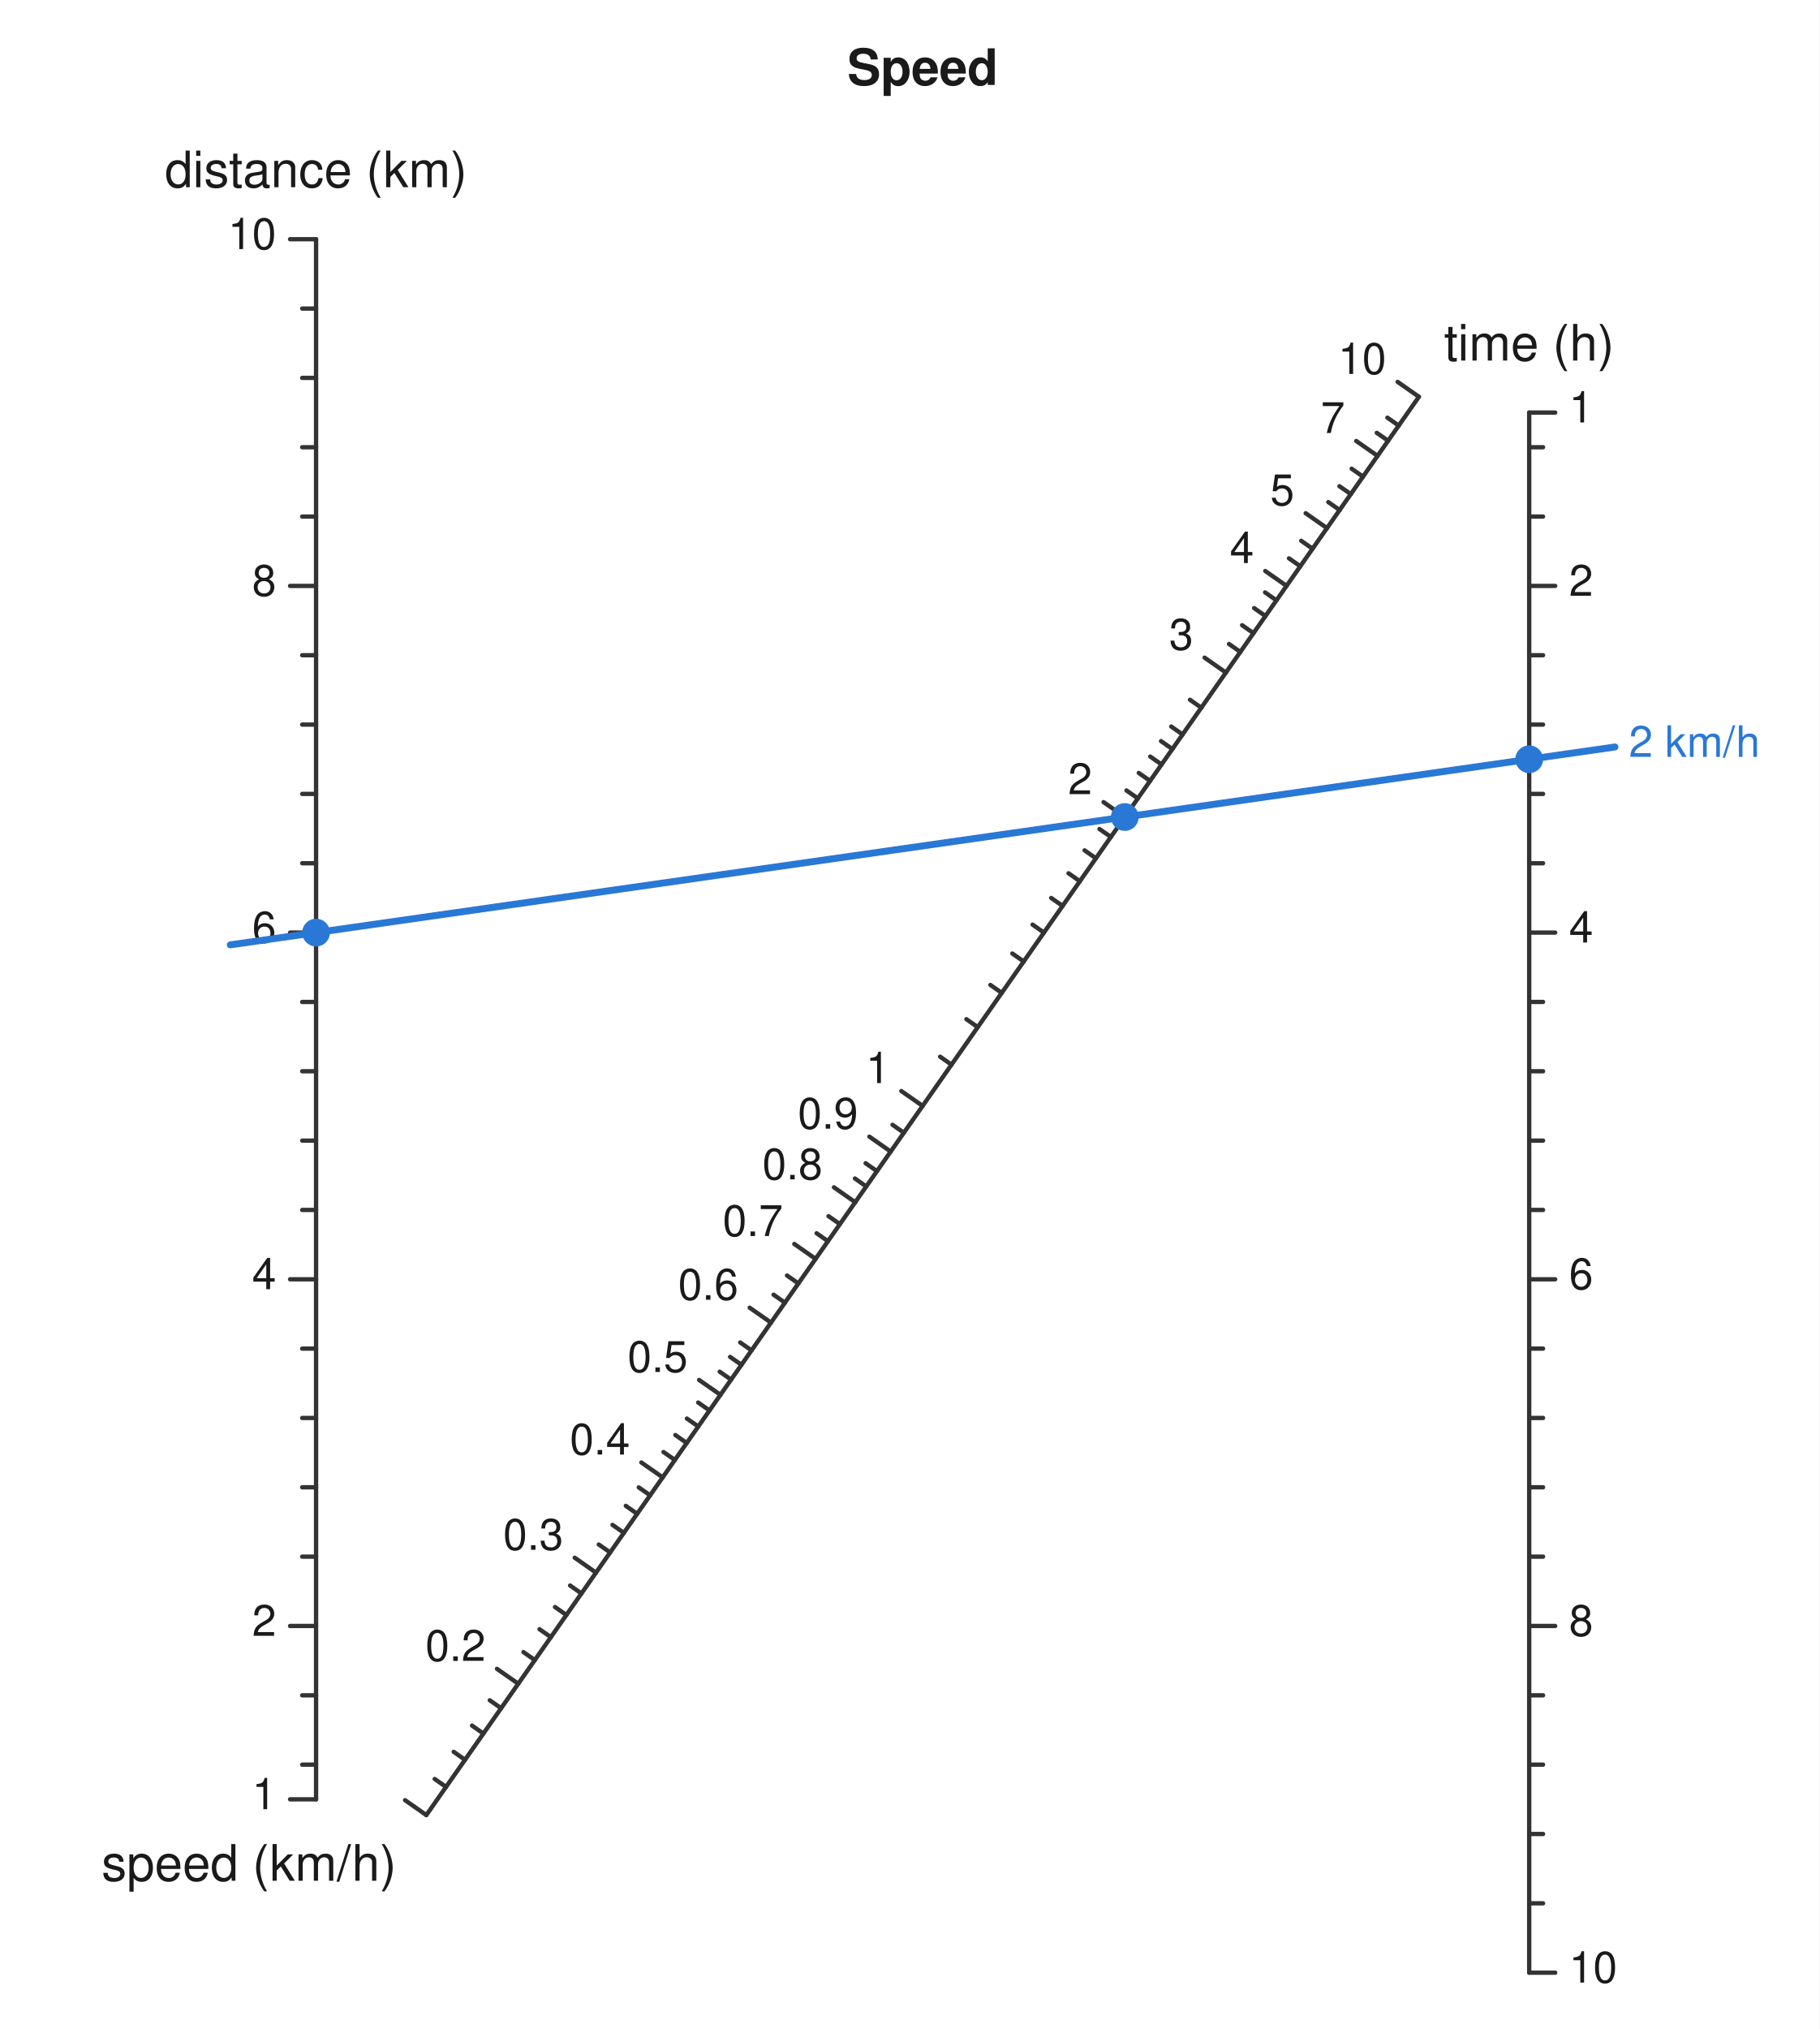
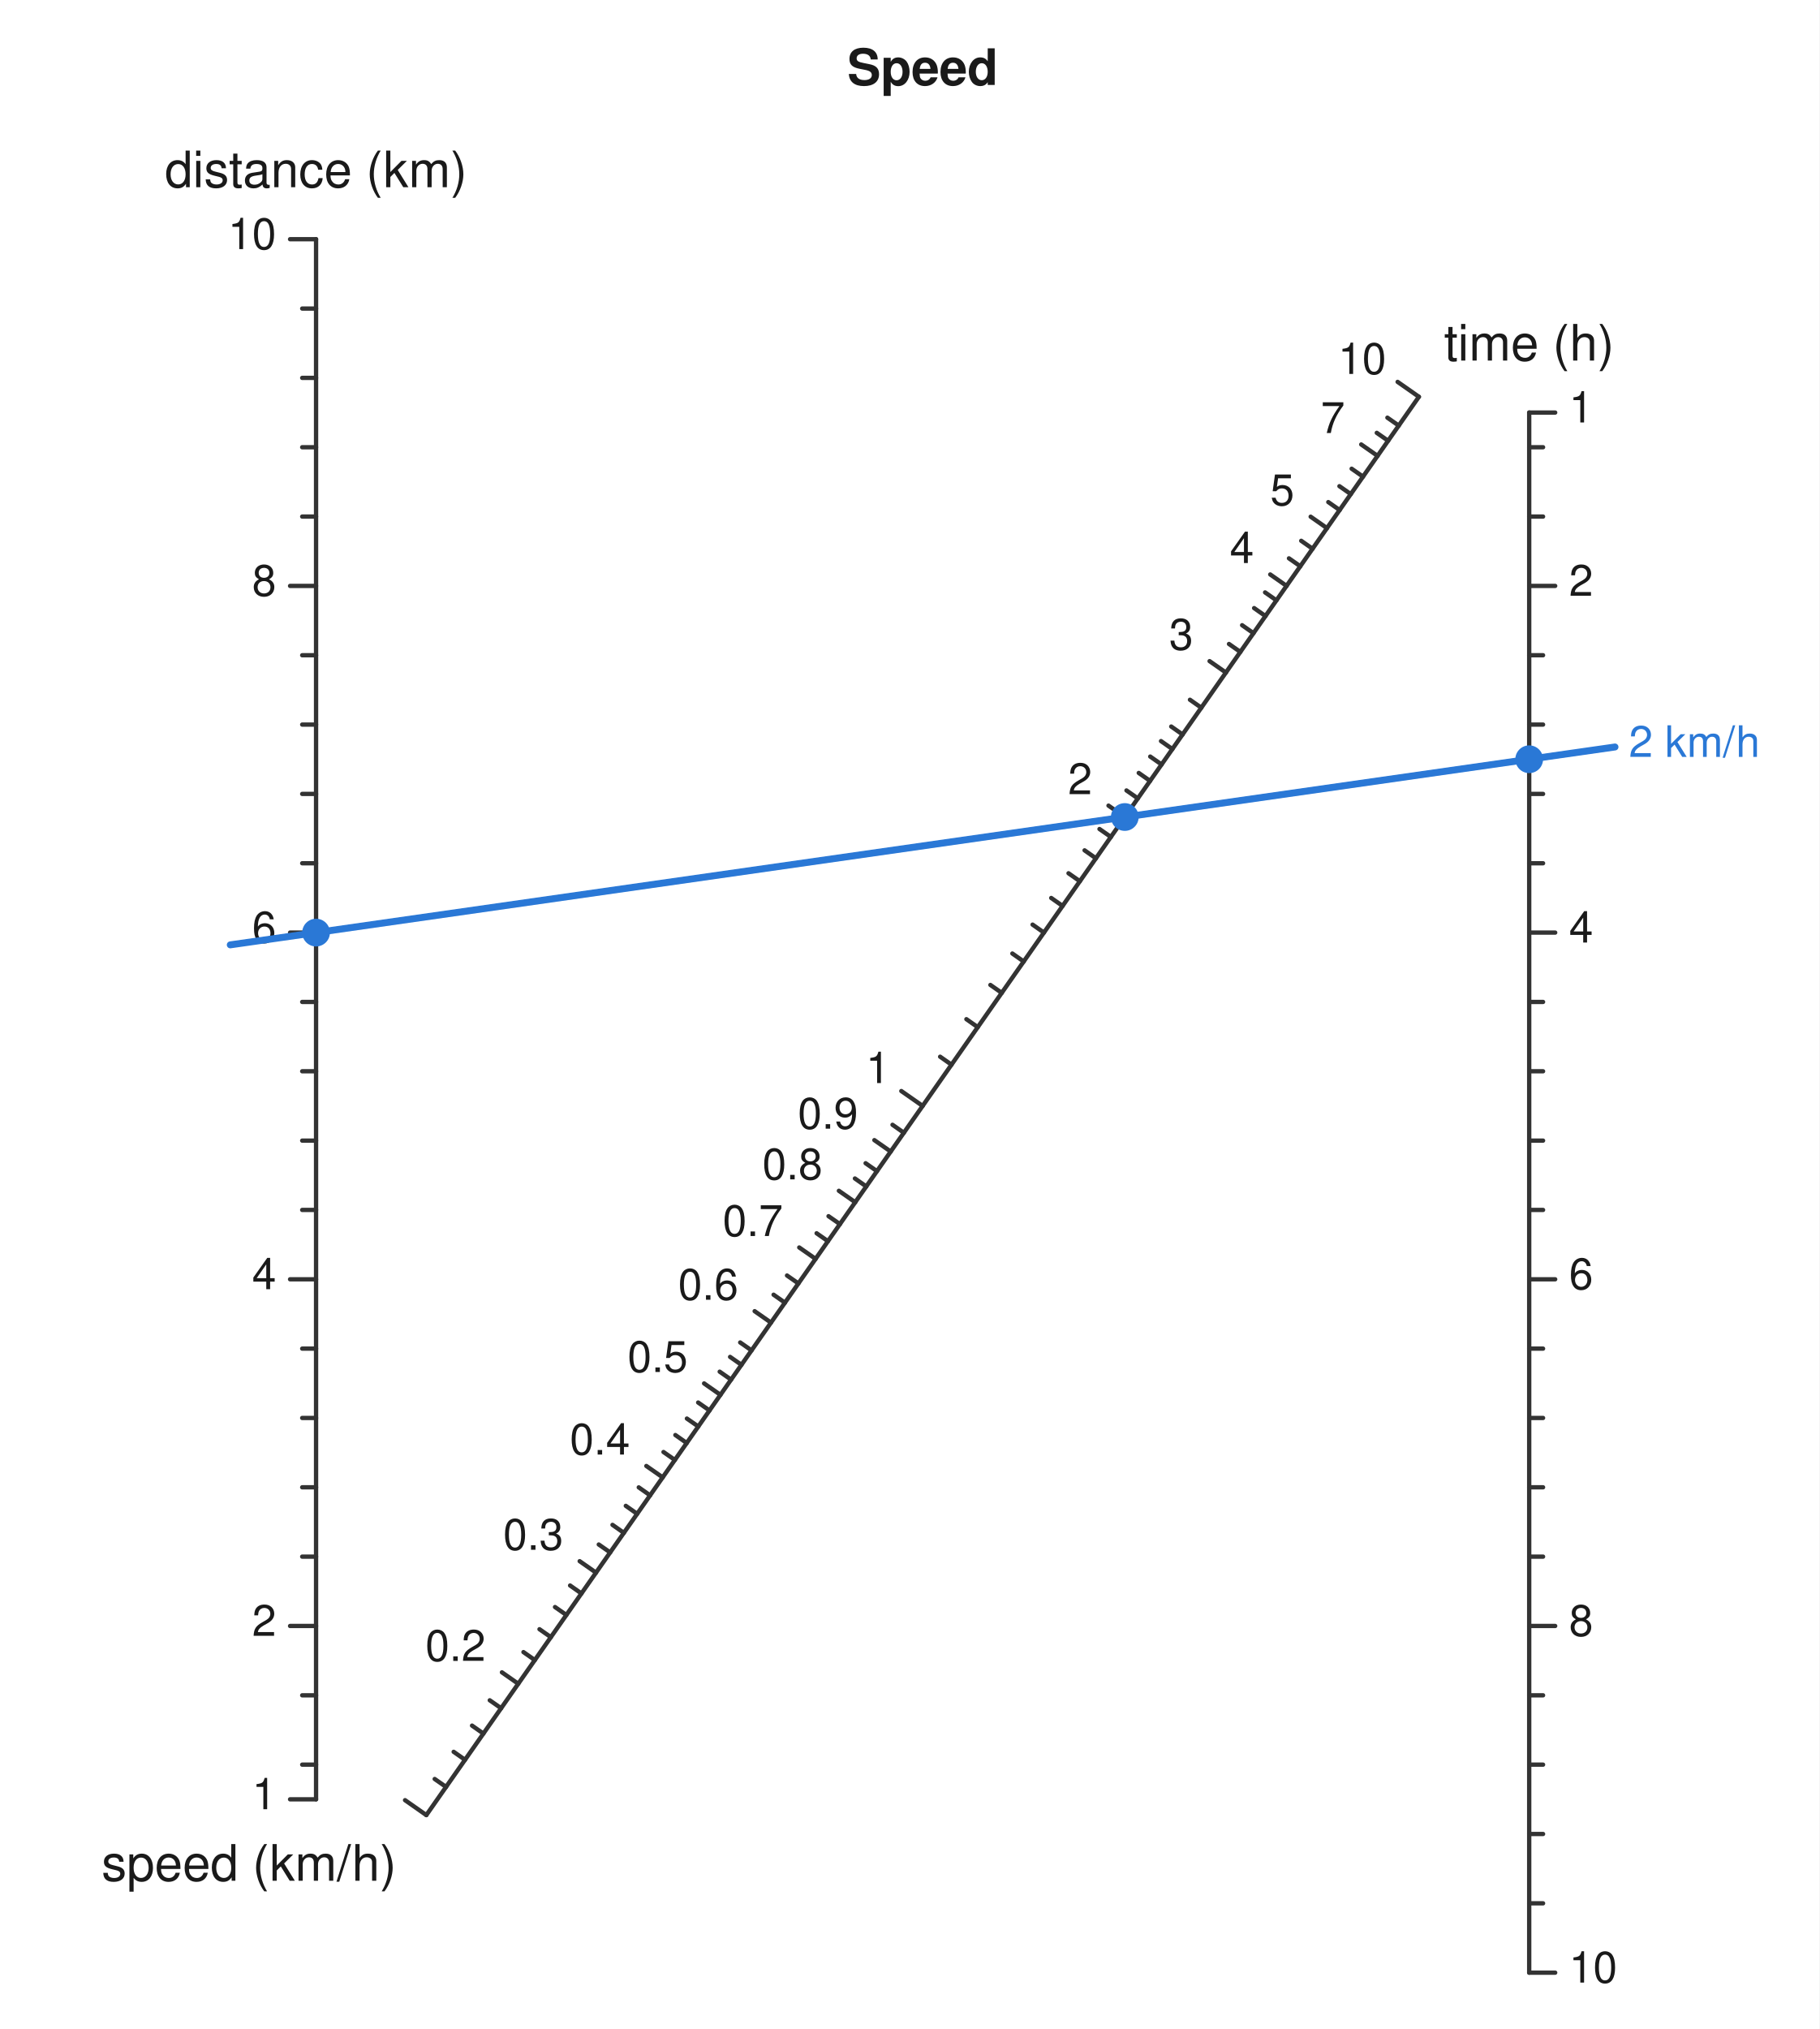
<svg xmlns="http://www.w3.org/2000/svg" width="419.95" height="468.20" viewBox="0 0 419.95 468.20">
  <rect width="100%" height="100%" fill="white" />
  <g font-family="Helvetica, Arial, system-ui, sans-serif" stroke-linecap="round">
    <text x="212.95" y="19.60" font-size="11.60" text-anchor="middle" dominant-baseline="auto" fill="#1a1a1a" font-weight="600">Speed</text>
    <g id="scale-distance">
      <polyline points="72.95,415.20 72.95,55.20" fill="none" stroke="#333333" stroke-width="1.00" />
      <line x1="72.95" y1="415.20" x2="66.95" y2="415.20" stroke="#333333" stroke-width="1.00" />
      <text x="63.75" y="415.20" font-size="10.00" text-anchor="end" dominant-baseline="central" fill="#1a1a1a">1</text>
      <line x1="72.95" y1="407.20" x2="69.75" y2="407.20" stroke="#333333" stroke-width="1.00" />
      <line x1="72.95" y1="391.20" x2="69.75" y2="391.20" stroke="#333333" stroke-width="1.00" />
      <line x1="72.95" y1="375.20" x2="66.95" y2="375.20" stroke="#333333" stroke-width="1.00" />
      <text x="63.75" y="375.20" font-size="10.00" text-anchor="end" dominant-baseline="central" fill="#1a1a1a">2</text>
      <line x1="72.95" y1="359.20" x2="69.75" y2="359.20" stroke="#333333" stroke-width="1.00" />
      <line x1="72.95" y1="343.20" x2="69.75" y2="343.20" stroke="#333333" stroke-width="1.00" />
      <line x1="72.95" y1="327.20" x2="69.75" y2="327.20" stroke="#333333" stroke-width="1.00" />
      <line x1="72.95" y1="311.20" x2="69.75" y2="311.20" stroke="#333333" stroke-width="1.00" />
      <line x1="72.95" y1="295.20" x2="66.95" y2="295.20" stroke="#333333" stroke-width="1.00" />
      <text x="63.75" y="295.20" font-size="10.00" text-anchor="end" dominant-baseline="central" fill="#1a1a1a">4</text>
      <line x1="72.95" y1="279.20" x2="69.75" y2="279.20" stroke="#333333" stroke-width="1.00" />
      <line x1="72.95" y1="263.20" x2="69.75" y2="263.20" stroke="#333333" stroke-width="1.00" />
      <line x1="72.95" y1="247.20" x2="69.75" y2="247.20" stroke="#333333" stroke-width="1.00" />
      <line x1="72.95" y1="231.20" x2="69.75" y2="231.20" stroke="#333333" stroke-width="1.00" />
      <line x1="72.95" y1="215.20" x2="66.95" y2="215.20" stroke="#333333" stroke-width="1.00" />
      <text x="63.75" y="215.20" font-size="10.00" text-anchor="end" dominant-baseline="central" fill="#1a1a1a">6</text>
      <line x1="72.95" y1="199.20" x2="69.75" y2="199.20" stroke="#333333" stroke-width="1.00" />
      <line x1="72.95" y1="183.20" x2="69.75" y2="183.20" stroke="#333333" stroke-width="1.00" />
      <line x1="72.95" y1="167.20" x2="69.75" y2="167.20" stroke="#333333" stroke-width="1.00" />
      <line x1="72.95" y1="151.20" x2="69.75" y2="151.20" stroke="#333333" stroke-width="1.00" />
      <line x1="72.95" y1="135.20" x2="66.95" y2="135.20" stroke="#333333" stroke-width="1.00" />
      <text x="63.75" y="135.20" font-size="10.00" text-anchor="end" dominant-baseline="central" fill="#1a1a1a">8</text>
      <line x1="72.95" y1="119.20" x2="69.75" y2="119.20" stroke="#333333" stroke-width="1.00" />
      <line x1="72.95" y1="103.20" x2="69.75" y2="103.20" stroke="#333333" stroke-width="1.00" />
      <line x1="72.95" y1="87.20" x2="69.75" y2="87.20" stroke="#333333" stroke-width="1.00" />
      <line x1="72.95" y1="71.20" x2="69.75" y2="71.20" stroke="#333333" stroke-width="1.00" />
      <line x1="72.95" y1="55.20" x2="66.95" y2="55.20" stroke="#333333" stroke-width="1.00" />
      <text x="63.75" y="55.20" font-size="10.00" text-anchor="end" dominant-baseline="central" fill="#1a1a1a">10</text>
      <text x="72.95" y="43.20" font-size="11.60" text-anchor="middle" dominant-baseline="auto" fill="#1a1a1a">distance (km)</text>
    </g>
    <g id="scale-time">
      <polyline points="352.95,95.20 352.95,455.20" fill="none" stroke="#333333" stroke-width="1.00" />
      <line x1="352.95" y1="95.20" x2="358.95" y2="95.20" stroke="#333333" stroke-width="1.00" />
      <text x="362.15" y="95.20" font-size="10.00" text-anchor="start" dominant-baseline="central" fill="#1a1a1a">1</text>
      <line x1="352.95" y1="103.20" x2="356.15" y2="103.20" stroke="#333333" stroke-width="1.00" />
      <line x1="352.95" y1="119.20" x2="356.15" y2="119.20" stroke="#333333" stroke-width="1.00" />
      <line x1="352.95" y1="135.20" x2="358.95" y2="135.20" stroke="#333333" stroke-width="1.00" />
      <text x="362.15" y="135.20" font-size="10.00" text-anchor="start" dominant-baseline="central" fill="#1a1a1a">2</text>
      <line x1="352.95" y1="151.20" x2="356.15" y2="151.20" stroke="#333333" stroke-width="1.00" />
      <line x1="352.95" y1="167.20" x2="356.15" y2="167.20" stroke="#333333" stroke-width="1.00" />
      <line x1="352.95" y1="183.20" x2="356.15" y2="183.20" stroke="#333333" stroke-width="1.00" />
      <line x1="352.95" y1="199.20" x2="356.15" y2="199.20" stroke="#333333" stroke-width="1.00" />
      <line x1="352.95" y1="215.20" x2="358.95" y2="215.20" stroke="#333333" stroke-width="1.00" />
      <text x="362.15" y="215.20" font-size="10.00" text-anchor="start" dominant-baseline="central" fill="#1a1a1a">4</text>
      <line x1="352.95" y1="231.20" x2="356.15" y2="231.20" stroke="#333333" stroke-width="1.00" />
      <line x1="352.95" y1="247.20" x2="356.15" y2="247.20" stroke="#333333" stroke-width="1.00" />
      <line x1="352.95" y1="263.20" x2="356.15" y2="263.20" stroke="#333333" stroke-width="1.00" />
      <line x1="352.95" y1="279.20" x2="356.15" y2="279.20" stroke="#333333" stroke-width="1.00" />
      <line x1="352.95" y1="295.20" x2="358.95" y2="295.20" stroke="#333333" stroke-width="1.00" />
      <text x="362.15" y="295.20" font-size="10.00" text-anchor="start" dominant-baseline="central" fill="#1a1a1a">6</text>
      <line x1="352.95" y1="311.20" x2="356.15" y2="311.20" stroke="#333333" stroke-width="1.00" />
      <line x1="352.95" y1="327.20" x2="356.15" y2="327.20" stroke="#333333" stroke-width="1.00" />
      <line x1="352.95" y1="343.20" x2="356.15" y2="343.20" stroke="#333333" stroke-width="1.00" />
      <line x1="352.95" y1="359.20" x2="356.15" y2="359.20" stroke="#333333" stroke-width="1.00" />
      <line x1="352.95" y1="375.20" x2="358.95" y2="375.20" stroke="#333333" stroke-width="1.00" />
      <text x="362.15" y="375.20" font-size="10.00" text-anchor="start" dominant-baseline="central" fill="#1a1a1a">8</text>
      <line x1="352.95" y1="391.20" x2="356.15" y2="391.20" stroke="#333333" stroke-width="1.00" />
      <line x1="352.95" y1="407.20" x2="356.15" y2="407.20" stroke="#333333" stroke-width="1.00" />
      <line x1="352.95" y1="423.20" x2="356.15" y2="423.20" stroke="#333333" stroke-width="1.00" />
      <line x1="352.95" y1="439.20" x2="356.15" y2="439.20" stroke="#333333" stroke-width="1.00" />
      <line x1="352.95" y1="455.20" x2="358.95" y2="455.20" stroke="#333333" stroke-width="1.00" />
      <text x="362.15" y="455.20" font-size="10.00" text-anchor="start" dominant-baseline="central" fill="#1a1a1a">10</text>
      <text x="352.95" y="83.20" font-size="11.60" text-anchor="middle" dominant-baseline="auto" fill="#1a1a1a">time (h)</text>
    </g>
    <g id="scale-speed">
      <polyline points="98.40,418.84 327.49,91.56" fill="none" stroke="#333333" stroke-width="1.00" />
      <line x1="98.40" y1="418.84" x2="93.49" y2="415.40" stroke="#333333" stroke-width="1.00" />
      <line x1="102.95" y1="412.34" x2="100.33" y2="410.51" stroke="#333333" stroke-width="1.00" />
      <line x1="107.33" y1="406.08" x2="104.71" y2="404.24" stroke="#333333" stroke-width="1.00" />
      <line x1="111.57" y1="400.03" x2="108.95" y2="398.19" stroke="#333333" stroke-width="1.00" />
      <line x1="115.66" y1="394.18" x2="113.04" y2="392.35" stroke="#333333" stroke-width="1.00" />
-       <line x1="119.61" y1="388.53" x2="114.70" y2="385.09" stroke="#333333" stroke-width="1.00" />
+       <line x1="119.61" y1="388.53" x2="115.85" y2="385.90" stroke="#333333" stroke-width="1.00" />
      <text x="112.08" y="383.26" font-size="10.00" text-anchor="end" dominant-baseline="auto" fill="#1a1a1a">0.2</text>
      <line x1="123.44" y1="383.07" x2="120.82" y2="381.23" stroke="#333333" stroke-width="1.00" />
      <line x1="127.14" y1="377.78" x2="124.52" y2="375.95" stroke="#333333" stroke-width="1.00" />
      <line x1="130.72" y1="372.66" x2="128.10" y2="370.83" stroke="#333333" stroke-width="1.00" />
      <line x1="134.20" y1="367.70" x2="131.58" y2="365.86" stroke="#333333" stroke-width="1.00" />
-       <line x1="137.56" y1="362.89" x2="132.65" y2="359.45" stroke="#333333" stroke-width="1.00" />
+       <line x1="137.56" y1="362.89" x2="133.79" y2="360.25" stroke="#333333" stroke-width="1.00" />
      <text x="130.03" y="357.62" font-size="10.00" text-anchor="end" dominant-baseline="auto" fill="#1a1a1a">0.3</text>
      <line x1="140.83" y1="358.23" x2="138.20" y2="356.40" stroke="#333333" stroke-width="1.00" />
      <line x1="143.99" y1="353.71" x2="141.37" y2="351.87" stroke="#333333" stroke-width="1.00" />
      <line x1="147.06" y1="349.32" x2="144.44" y2="347.48" stroke="#333333" stroke-width="1.00" />
      <line x1="150.05" y1="345.06" x2="147.43" y2="343.22" stroke="#333333" stroke-width="1.00" />
-       <line x1="152.95" y1="340.91" x2="148.03" y2="337.47" stroke="#333333" stroke-width="1.00" />
+       <line x1="152.95" y1="340.91" x2="149.18" y2="338.28" stroke="#333333" stroke-width="1.00" />
      <text x="145.41" y="335.64" font-size="10.00" text-anchor="end" dominant-baseline="auto" fill="#1a1a1a">0.4</text>
      <line x1="155.76" y1="336.89" x2="153.14" y2="335.06" stroke="#333333" stroke-width="1.00" />
      <line x1="158.50" y1="332.98" x2="155.88" y2="331.14" stroke="#333333" stroke-width="1.00" />
      <line x1="161.17" y1="329.17" x2="158.54" y2="327.34" stroke="#333333" stroke-width="1.00" />
      <line x1="163.76" y1="325.47" x2="161.14" y2="323.64" stroke="#333333" stroke-width="1.00" />
-       <line x1="166.28" y1="321.87" x2="161.36" y2="318.43" stroke="#333333" stroke-width="1.00" />
+       <line x1="166.28" y1="321.87" x2="162.51" y2="319.23" stroke="#333333" stroke-width="1.00" />
      <text x="158.74" y="316.59" font-size="10.00" text-anchor="end" dominant-baseline="auto" fill="#1a1a1a">0.5</text>
      <line x1="168.74" y1="318.36" x2="166.11" y2="316.52" stroke="#333333" stroke-width="1.00" />
      <line x1="171.13" y1="314.94" x2="168.51" y2="313.11" stroke="#333333" stroke-width="1.00" />
      <line x1="173.46" y1="311.61" x2="170.84" y2="309.78" stroke="#333333" stroke-width="1.00" />
-       <line x1="177.95" y1="305.20" x2="173.03" y2="301.76" stroke="#333333" stroke-width="1.00" />
+       <line x1="177.95" y1="305.20" x2="174.18" y2="302.56" stroke="#333333" stroke-width="1.00" />
      <text x="170.41" y="299.92" font-size="10.00" text-anchor="end" dominant-baseline="auto" fill="#1a1a1a">0.6</text>
      <line x1="181.17" y1="300.60" x2="178.55" y2="298.76" stroke="#333333" stroke-width="1.00" />
      <line x1="184.27" y1="296.16" x2="181.65" y2="294.33" stroke="#333333" stroke-width="1.00" />
-       <line x1="188.24" y1="290.49" x2="183.33" y2="287.05" stroke="#333333" stroke-width="1.00" />
+       <line x1="188.24" y1="290.49" x2="184.47" y2="287.86" stroke="#333333" stroke-width="1.00" />
      <text x="180.70" y="285.22" font-size="10.00" text-anchor="end" dominant-baseline="auto" fill="#1a1a1a">0.7</text>
      <line x1="191.10" y1="286.41" x2="188.48" y2="284.58" stroke="#333333" stroke-width="1.00" />
      <line x1="193.86" y1="282.47" x2="191.23" y2="280.64" stroke="#333333" stroke-width="1.00" />
-       <line x1="197.39" y1="277.42" x2="192.48" y2="273.98" stroke="#333333" stroke-width="1.00" />
+       <line x1="197.39" y1="277.42" x2="193.62" y2="274.78" stroke="#333333" stroke-width="1.00" />
      <text x="189.85" y="272.15" font-size="10.00" text-anchor="end" dominant-baseline="auto" fill="#1a1a1a">0.8</text>
      <line x1="199.94" y1="273.78" x2="197.32" y2="271.94" stroke="#333333" stroke-width="1.00" />
      <line x1="202.41" y1="270.25" x2="199.79" y2="268.42" stroke="#333333" stroke-width="1.00" />
-       <line x1="205.58" y1="265.73" x2="200.66" y2="262.29" stroke="#333333" stroke-width="1.00" />
+       <line x1="205.58" y1="265.73" x2="201.81" y2="263.09" stroke="#333333" stroke-width="1.00" />
      <text x="198.04" y="260.45" font-size="10.00" text-anchor="end" dominant-baseline="auto" fill="#1a1a1a">0.9</text>
      <line x1="208.62" y1="261.39" x2="206.00" y2="259.55" stroke="#333333" stroke-width="1.00" />
      <line x1="212.95" y1="255.20" x2="208.03" y2="251.76" stroke="#333333" stroke-width="1.00" />
      <text x="205.41" y="249.92" font-size="10.00" text-anchor="end" dominant-baseline="auto" fill="#1a1a1a">1</text>
      <line x1="219.61" y1="245.68" x2="216.99" y2="243.84" stroke="#333333" stroke-width="1.00" />
      <line x1="225.67" y1="237.02" x2="223.05" y2="235.18" stroke="#333333" stroke-width="1.00" />
      <line x1="231.21" y1="229.11" x2="228.59" y2="227.28" stroke="#333333" stroke-width="1.00" />
      <line x1="236.28" y1="221.87" x2="233.66" y2="220.03" stroke="#333333" stroke-width="1.00" />
      <line x1="240.95" y1="215.20" x2="238.33" y2="213.36" stroke="#333333" stroke-width="1.00" />
      <line x1="245.25" y1="209.05" x2="242.63" y2="207.21" stroke="#333333" stroke-width="1.00" />
      <line x1="249.24" y1="203.35" x2="246.62" y2="201.51" stroke="#333333" stroke-width="1.00" />
      <line x1="252.95" y1="198.06" x2="250.33" y2="196.22" stroke="#333333" stroke-width="1.00" />
      <line x1="256.40" y1="193.13" x2="253.77" y2="191.30" stroke="#333333" stroke-width="1.00" />
-       <line x1="259.61" y1="188.53" x2="254.70" y2="185.09" stroke="#333333" stroke-width="1.00" />
+       <line x1="259.61" y1="188.53" x2="255.85" y2="185.90" stroke="#333333" stroke-width="1.00" />
      <text x="252.08" y="183.26" font-size="10.00" text-anchor="end" dominant-baseline="auto" fill="#1a1a1a">2</text>
      <line x1="262.62" y1="184.23" x2="260.00" y2="182.40" stroke="#333333" stroke-width="1.00" />
      <line x1="265.45" y1="180.20" x2="262.83" y2="178.36" stroke="#333333" stroke-width="1.00" />
      <line x1="268.10" y1="176.41" x2="265.48" y2="174.58" stroke="#333333" stroke-width="1.00" />
      <line x1="270.59" y1="172.85" x2="267.97" y2="171.01" stroke="#333333" stroke-width="1.00" />
      <line x1="272.95" y1="169.49" x2="270.33" y2="167.65" stroke="#333333" stroke-width="1.00" />
      <line x1="277.27" y1="163.31" x2="274.65" y2="161.47" stroke="#333333" stroke-width="1.00" />
-       <line x1="282.95" y1="155.20" x2="278.03" y2="151.76" stroke="#333333" stroke-width="1.00" />
+       <line x1="282.95" y1="155.20" x2="279.18" y2="152.56" stroke="#333333" stroke-width="1.00" />
      <text x="275.41" y="149.92" font-size="10.00" text-anchor="end" dominant-baseline="auto" fill="#1a1a1a">3</text>
      <line x1="286.28" y1="150.44" x2="283.66" y2="148.60" stroke="#333333" stroke-width="1.00" />
      <line x1="289.31" y1="146.11" x2="286.69" y2="144.27" stroke="#333333" stroke-width="1.00" />
      <line x1="292.08" y1="142.16" x2="289.46" y2="140.32" stroke="#333333" stroke-width="1.00" />
      <line x1="294.61" y1="138.53" x2="291.99" y2="136.70" stroke="#333333" stroke-width="1.00" />
-       <line x1="296.95" y1="135.20" x2="292.03" y2="131.76" stroke="#333333" stroke-width="1.00" />
+       <line x1="296.95" y1="135.20" x2="293.18" y2="132.56" stroke="#333333" stroke-width="1.00" />
      <text x="289.41" y="129.92" font-size="10.00" text-anchor="end" dominant-baseline="auto" fill="#1a1a1a">4</text>
      <line x1="300.12" y1="130.67" x2="297.50" y2="128.84" stroke="#333333" stroke-width="1.00" />
      <line x1="302.95" y1="126.63" x2="300.33" y2="124.79" stroke="#333333" stroke-width="1.00" />
-       <line x1="306.28" y1="121.87" x2="301.36" y2="118.43" stroke="#333333" stroke-width="1.00" />
+       <line x1="306.28" y1="121.87" x2="302.51" y2="119.23" stroke="#333333" stroke-width="1.00" />
      <text x="298.74" y="116.59" font-size="10.00" text-anchor="end" dominant-baseline="auto" fill="#1a1a1a">5</text>
      <line x1="309.20" y1="117.70" x2="306.58" y2="115.86" stroke="#333333" stroke-width="1.00" />
      <line x1="311.77" y1="114.02" x2="309.15" y2="112.19" stroke="#333333" stroke-width="1.00" />
      <line x1="314.59" y1="109.99" x2="311.97" y2="108.16" stroke="#333333" stroke-width="1.00" />
-       <line x1="317.95" y1="105.20" x2="313.03" y2="101.76" stroke="#333333" stroke-width="1.00" />
+       <line x1="317.95" y1="105.20" x2="314.18" y2="102.56" stroke="#333333" stroke-width="1.00" />
      <text x="310.41" y="99.92" font-size="10.00" text-anchor="end" dominant-baseline="auto" fill="#1a1a1a">7</text>
      <line x1="320.39" y1="101.71" x2="317.77" y2="99.88" stroke="#333333" stroke-width="1.00" />
      <line x1="322.84" y1="98.21" x2="320.22" y2="96.38" stroke="#333333" stroke-width="1.00" />
      <line x1="327.49" y1="91.56" x2="322.58" y2="88.12" stroke="#333333" stroke-width="1.00" />
      <text x="319.96" y="86.29" font-size="10.00" text-anchor="end" dominant-baseline="auto" fill="#1a1a1a">10</text>
      <text x="91.52" y="428.67" font-size="11.60" text-anchor="end" dominant-baseline="hanging" fill="#1a1a1a">speed (km/h)</text>
    </g>
    <g id="isopleth-1">
      <line x1="53.15" y1="218.03" x2="372.75" y2="172.37" stroke="#2a78d6" stroke-width="1.60" />
      <circle cx="72.95" cy="215.20" r="3.20" fill="#2a78d6" />
      <circle cx="352.95" cy="175.20" r="3.20" fill="#2a78d6" />
      <circle cx="259.61" cy="188.53" r="3.20" fill="#2a78d6" />
      <text x="375.95" y="172.37" font-size="10.00" text-anchor="start" dominant-baseline="central" fill="#2a78d6">2 km/h</text>
    </g>
  </g>
</svg>
